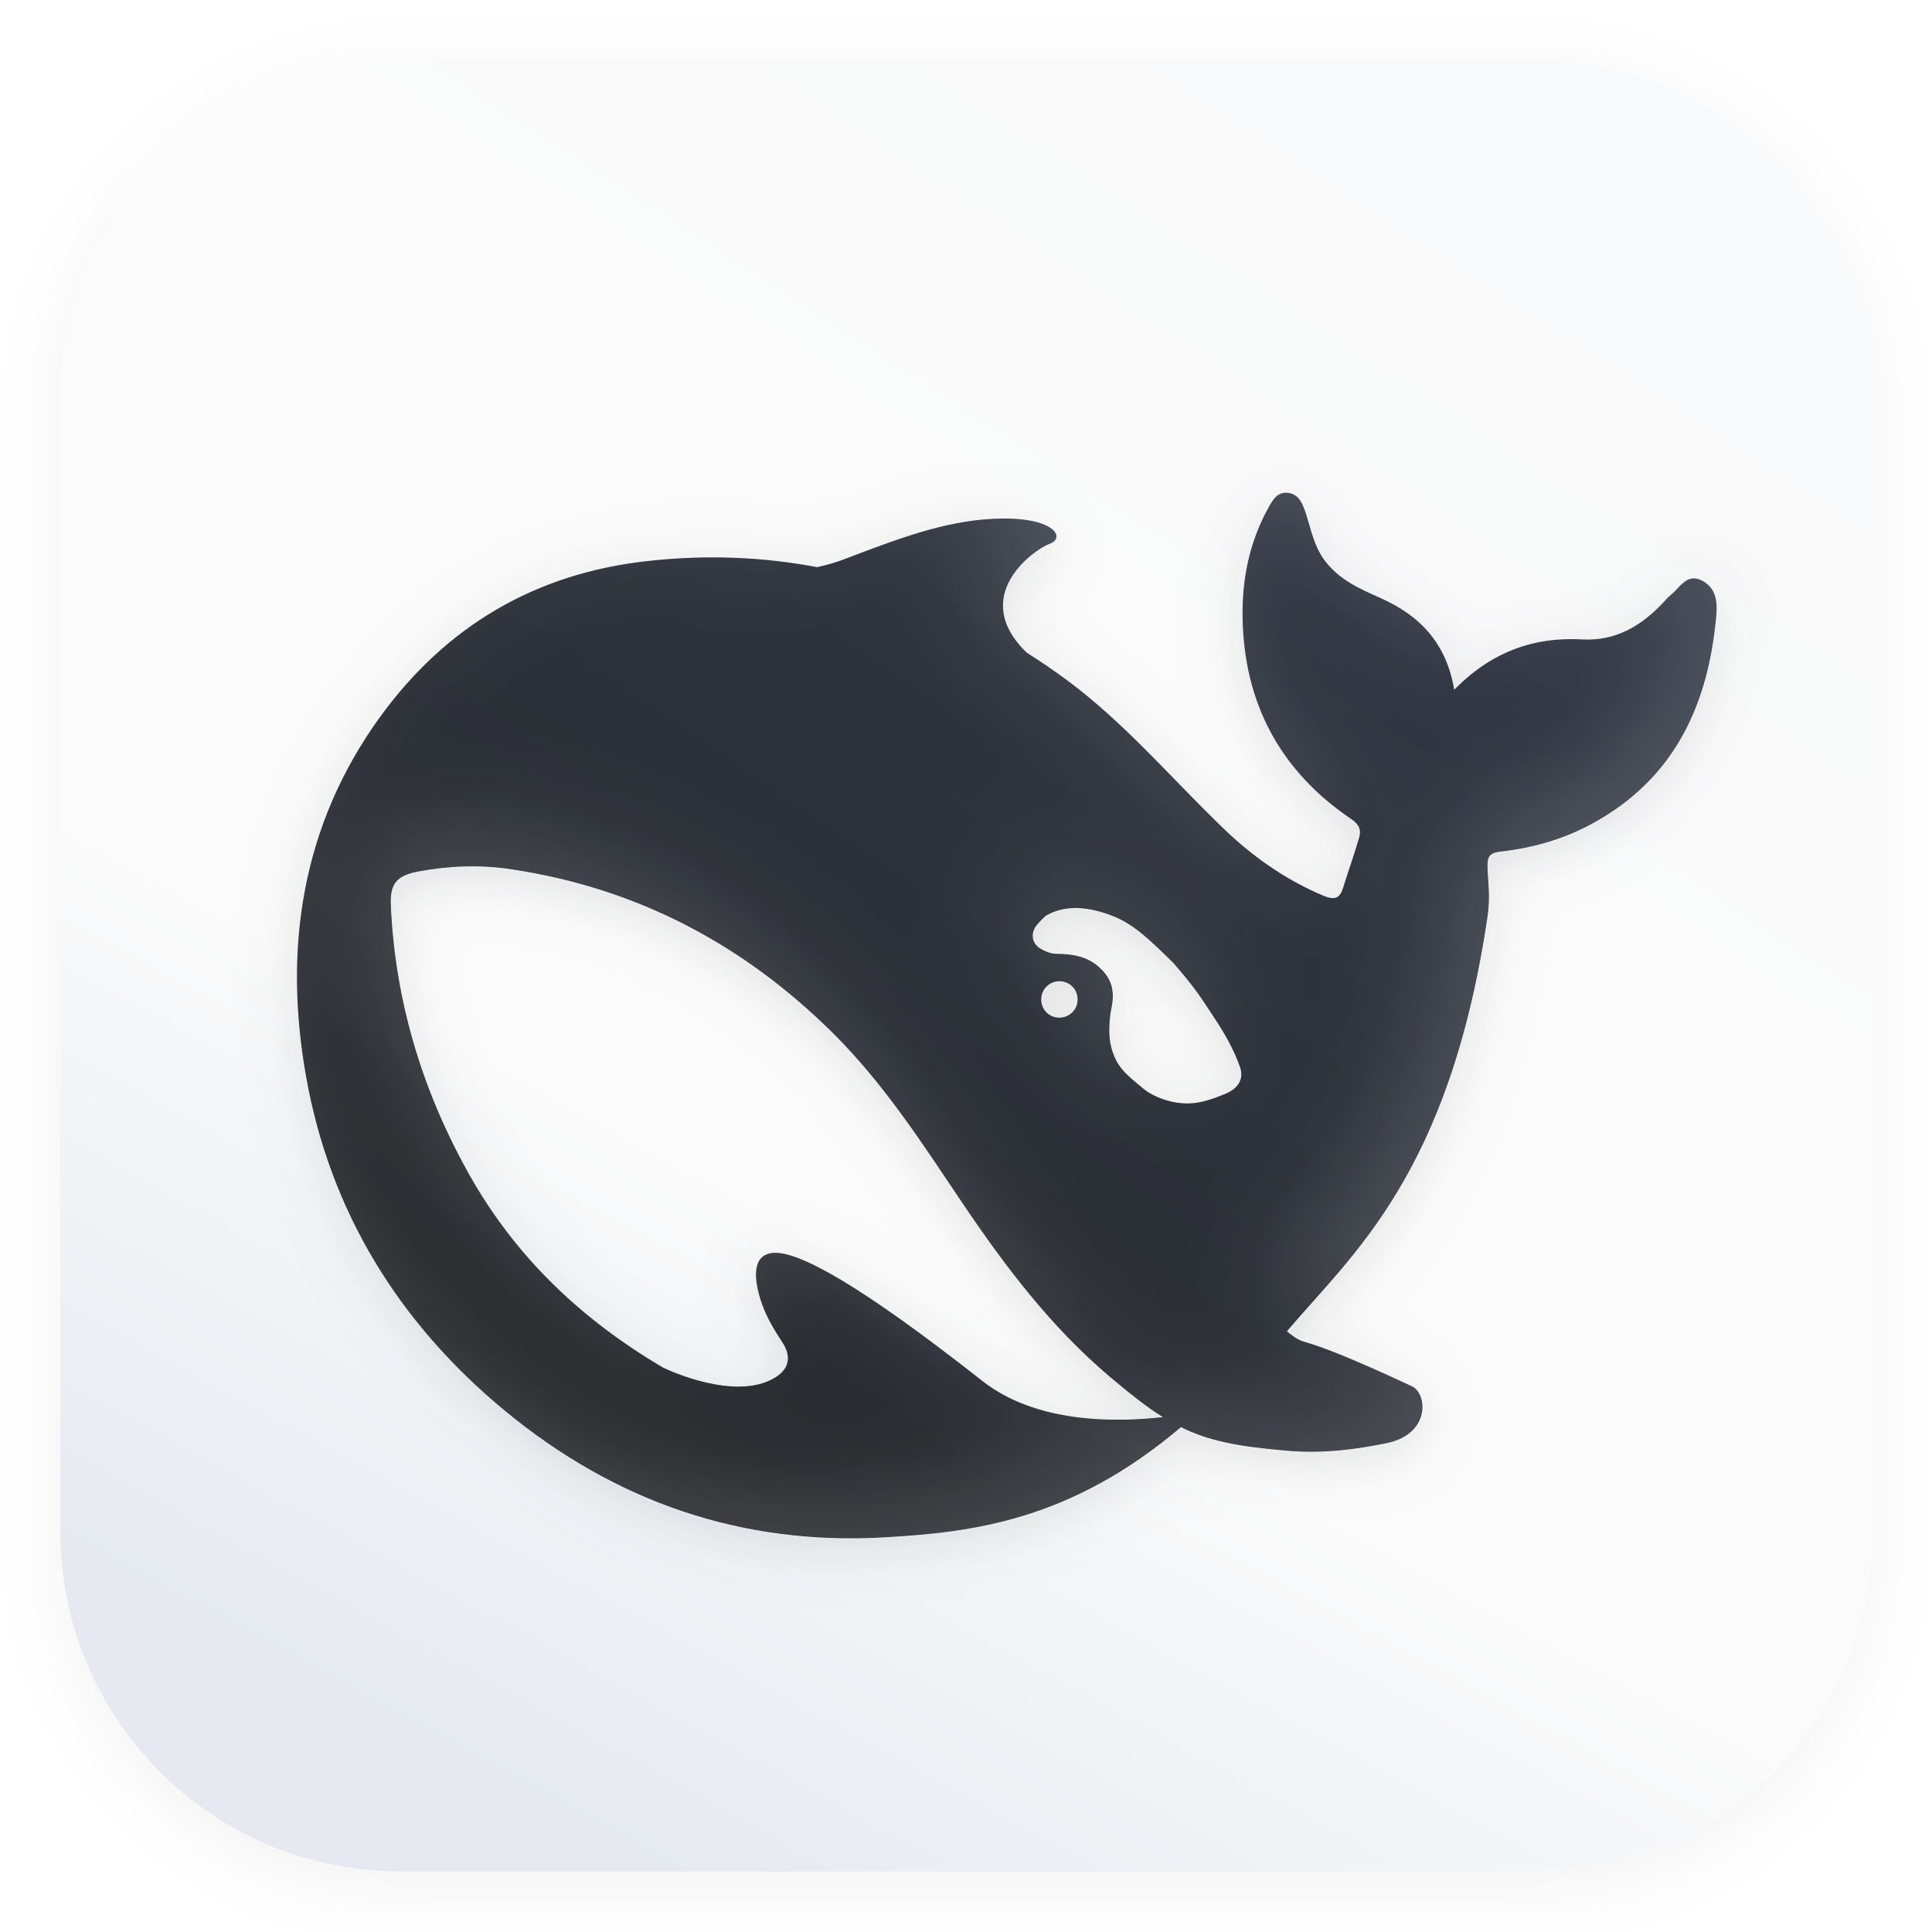
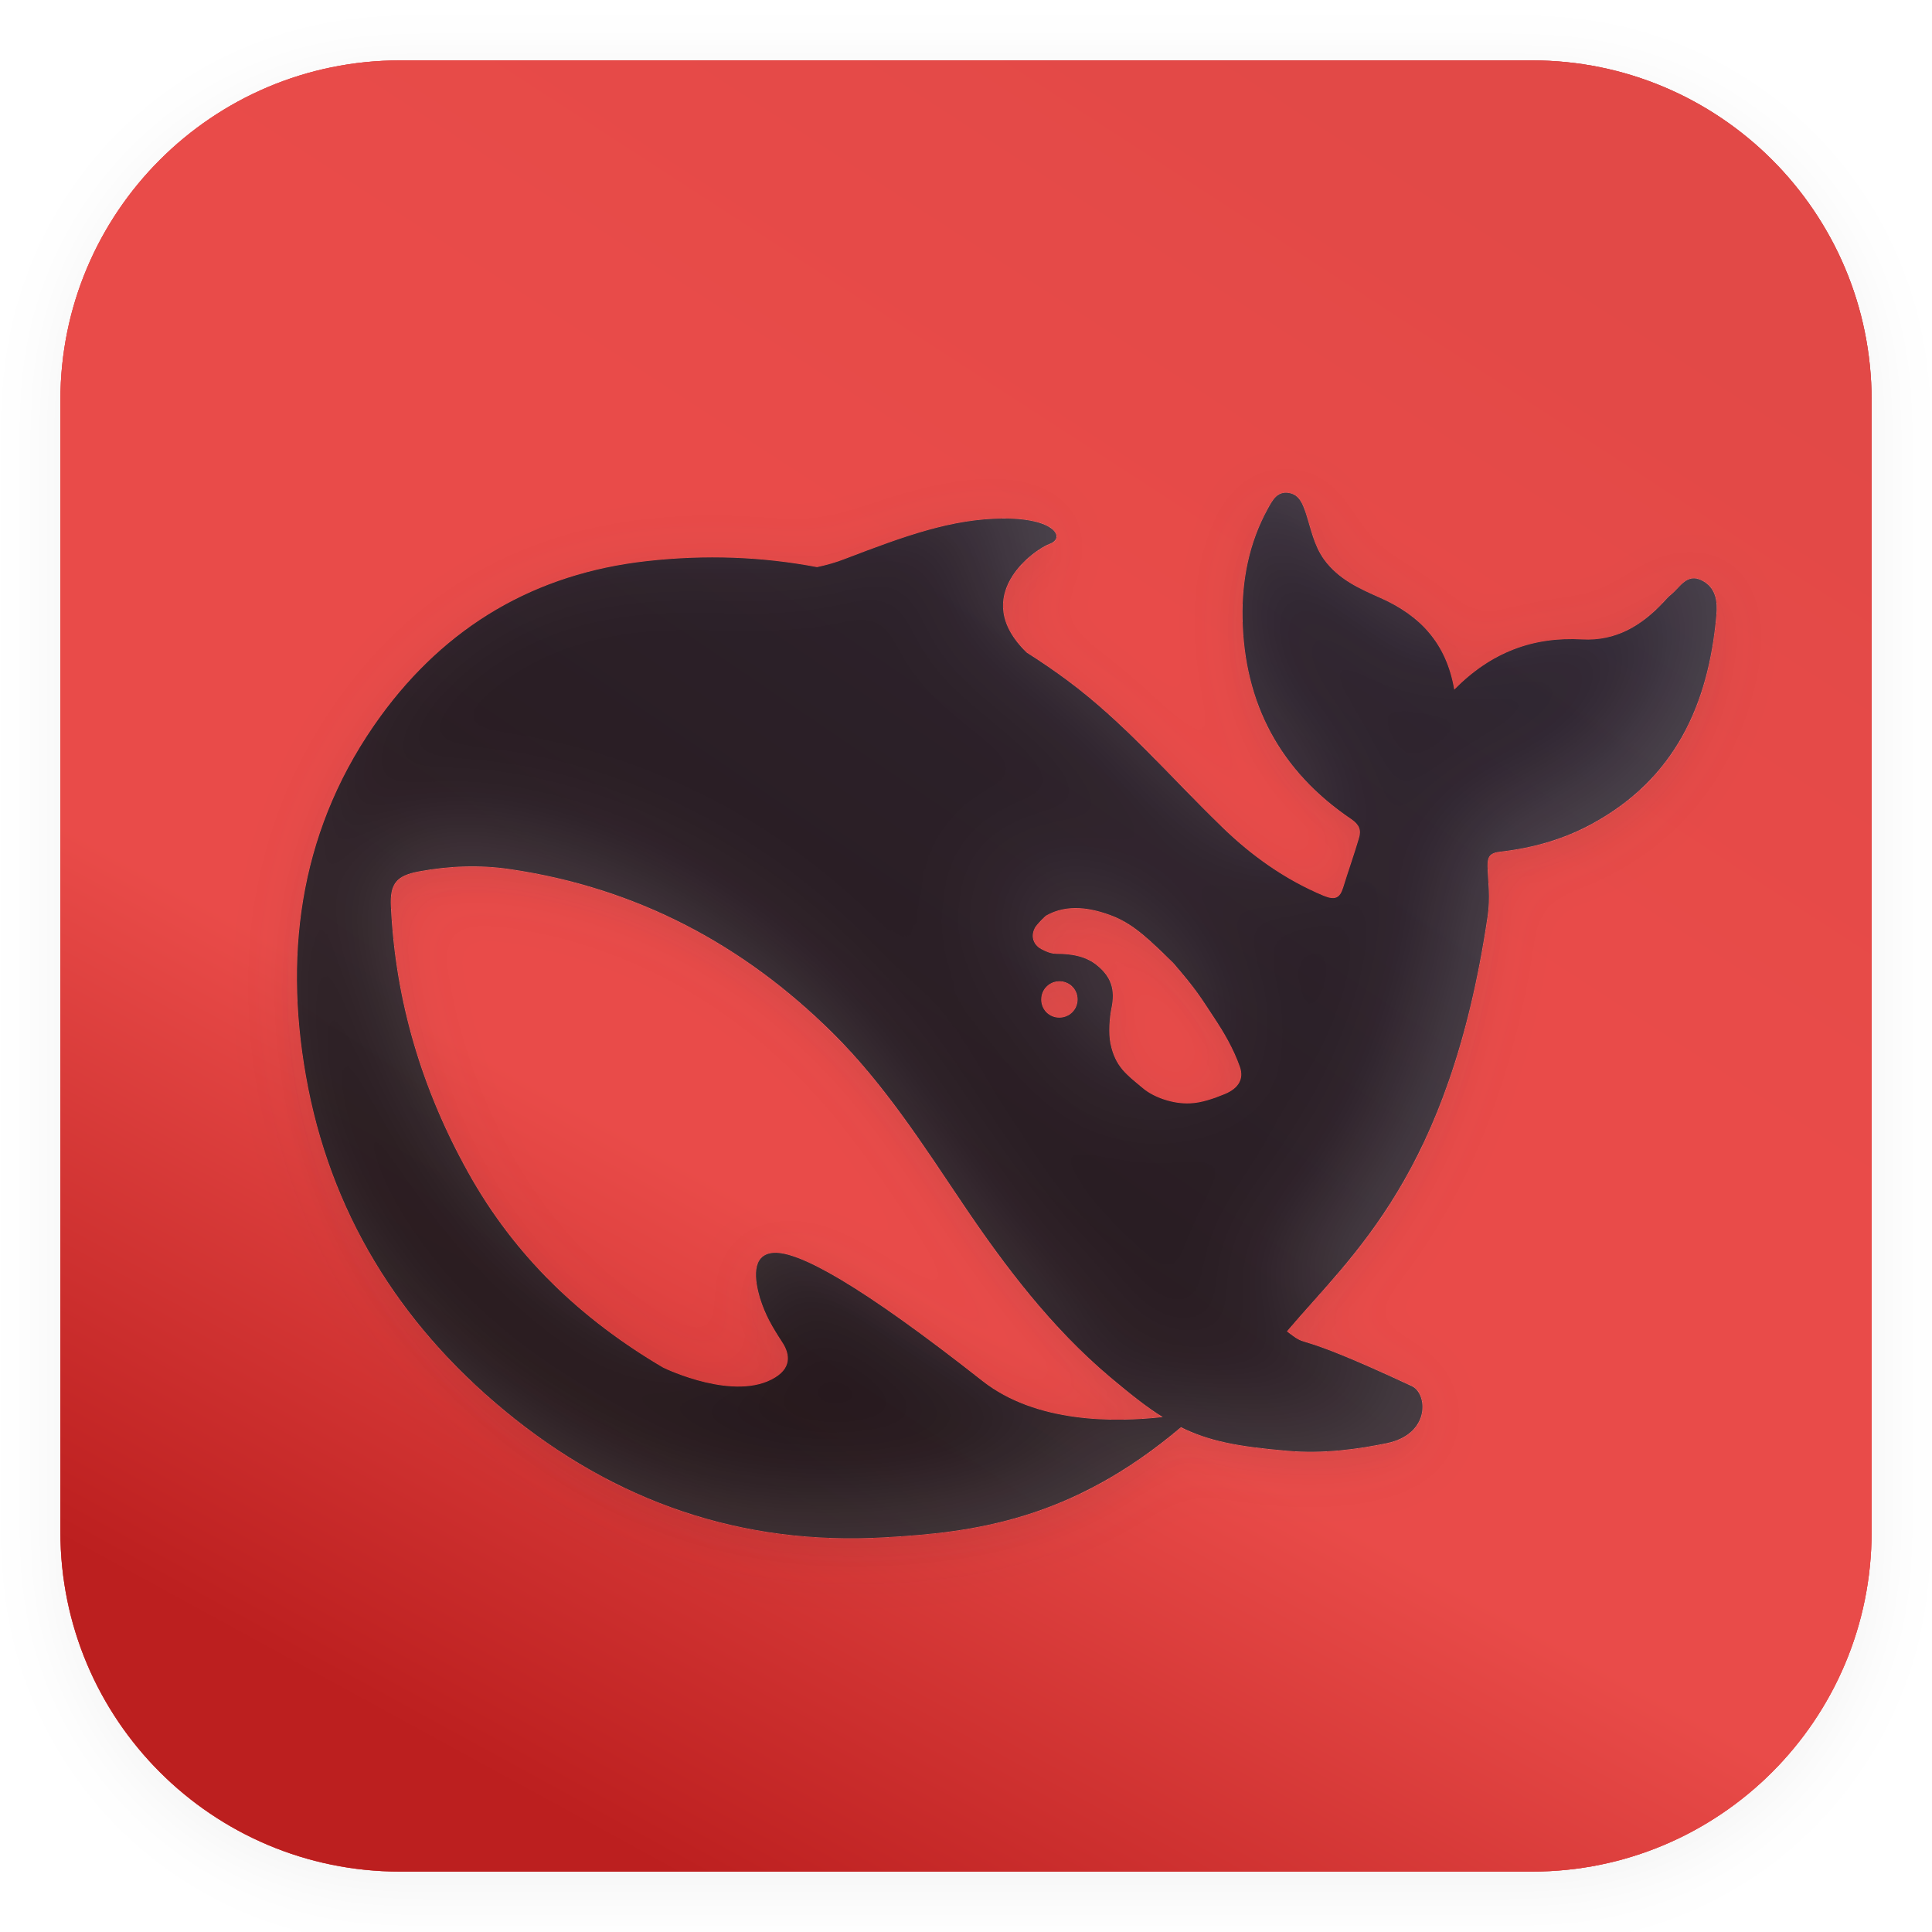
<svg xmlns="http://www.w3.org/2000/svg" width="1024" height="1024" viewBox="0 0 1024 1024" fill="none">
  <g transform="translate(32 32) scale(0.9375) translate(-40 -32)">
    <g filter="url(#filter0_d_1637_371)">
-       <rect rx="192" width="1024" height="1024" transform="translate(40 32)" fill="#FBFBFB" />
+       <rect rx="192" width="1024" height="1024" transform="translate(40 32)" fill="#C62828" />
      <rect rx="192" width="1024" height="1024" transform="translate(40 32)" fill="url(#paint0_linear_1637_371)" fill-opacity="0.4" />
      <rect rx="192" width="1024" height="1024" transform="translate(40 32)" fill="url(#paint1_linear_1637_371)" fill-opacity="0.8" />
      <g id="tray-glyph" filter="url(#filter1_ddi_1637_371)">
        <path d="M968.002 326.025C959.5 321.85 955.842 329.804 950.865 333.835C949.162 335.143 947.722 336.834 946.283 338.393C933.859 351.673 919.336 360.407 900.376 359.363C872.649 357.804 848.963 366.525 828.035 387.759C823.586 361.583 808.812 345.951 786.313 335.936C774.536 330.729 762.64 325.51 754.401 314.186C748.645 306.112 747.074 297.127 744.195 288.274C742.36 282.936 740.538 277.465 734.385 276.554C727.718 275.51 725.103 281.112 722.476 285.803C712.006 304.95 707.952 326.039 708.349 347.405C709.26 395.463 729.54 433.742 769.823 460.962C774.404 464.094 775.579 467.212 774.14 471.771C771.394 481.153 768.119 490.257 765.241 499.639C763.406 505.624 760.66 506.933 754.256 504.329C732.154 495.08 713.049 481.417 696.175 464.874C667.524 437.138 641.633 406.536 609.325 382.566C601.733 376.964 594.154 371.758 586.298 366.802C553.33 334.773 590.616 308.464 599.251 305.333C608.282 302.082 602.393 290.877 573.214 291.009C544.048 291.141 517.364 300.906 483.353 313.935C478.389 315.891 473.147 317.318 467.786 318.494C436.917 312.64 404.873 311.332 371.377 315.111C308.332 322.141 257.975 351.964 220.953 402.876C176.471 464.081 166.014 533.624 178.835 606.153C192.302 682.594 231.291 745.887 291.194 795.372C353.328 846.68 424.876 871.813 506.498 866.99C556.076 864.122 611.279 857.489 673.532 804.74C689.23 812.55 705.708 815.681 733.052 818.02C754.111 819.976 774.391 816.976 790.076 813.726C814.674 808.519 812.971 785.726 804.072 781.564C731.995 747.962 747.826 761.638 733.435 750.565C770.06 707.198 825.263 662.139 846.85 516.156C848.553 504.567 847.114 497.273 846.85 487.892C846.718 482.157 848.025 479.95 854.574 479.303C872.623 477.215 890.156 472.273 906.238 463.42C952.938 437.892 971.765 395.965 976.215 345.7C976.875 338.01 976.083 330.069 967.976 326.039L968.002 326.025ZM561.067 778.432C491.222 723.477 457.343 705.374 443.347 706.154C430.263 706.933 432.626 721.918 435.505 731.682C438.515 741.315 442.436 747.962 447.929 756.418C451.718 762.021 454.346 770.345 444.14 776.609C421.641 790.549 382.533 771.918 380.698 771.006C335.174 744.182 297.109 708.757 270.293 660.316C244.389 613.698 229.35 563.685 226.868 510.302C226.208 497.406 230.01 492.847 242.831 490.508C259.704 487.376 277.106 486.729 293.98 489.2C365.264 499.625 425.959 531.523 476.844 582.052C505.878 610.831 527.861 645.213 550.491 678.815C574.561 714.492 600.452 748.49 633.42 776.358C645.066 786.122 654.348 793.548 663.247 799.019C636.431 802.018 591.698 802.666 561.08 778.445L561.067 778.432ZM594.55 562.905C594.55 557.171 599.132 552.625 604.888 552.625C606.195 552.625 607.371 552.876 608.414 553.273C609.853 553.801 611.16 554.581 612.203 555.744C614.038 557.567 615.081 560.17 615.081 562.905C615.081 568.64 610.5 573.185 604.743 573.185C598.987 573.185 594.537 568.627 594.537 562.905H594.55ZM698.539 616.301C691.871 619.037 685.19 621.375 678.787 621.64C668.845 622.155 657.992 618.125 652.103 613.17C642.953 605.479 636.404 601.185 633.658 587.773C632.483 582.039 633.13 573.185 634.186 568.111C636.536 557.171 633.922 550.141 626.212 543.759C619.927 538.553 611.952 537.112 603.185 537.112C599.911 537.112 596.914 535.685 594.682 534.509C591.025 532.686 588.015 528.127 590.893 522.525C591.804 520.701 596.254 516.275 597.297 515.495C609.206 508.716 622.937 510.936 635.625 516.01C647.403 520.833 656.288 529.686 669.109 542.186C682.193 557.289 684.543 561.465 692.003 572.789C697.892 581.642 703.252 590.759 706.909 601.185C709.128 607.699 706.249 613.038 698.539 616.288V616.301Z" fill="url(#paint2_linear_1637_371)" fill-opacity="0.9" />
      </g>
    </g>
  </g>
  <defs>
    <filter id="filter0_d_1637_371" x="-8" y="-16" width="1120" height="1120" filterUnits="userSpaceOnUse" color-interpolation-filters="sRGB">
      <feFlood flood-opacity="0" result="BackgroundImageFix" />
      <feColorMatrix in="SourceAlpha" type="matrix" values="0 0 0 0 0 0 0 0 0 0 0 0 0 0 0 0 0 0 127 0" result="hardAlpha" />
      <feOffset dy="8" />
      <feGaussianBlur stdDeviation="20" />
      <feComposite in2="hardAlpha" operator="out" />
      <feColorMatrix type="matrix" values="0 0 0 0 0 0 0 0 0 0 0 0 0 0 0 0 0 0 0.05 0" />
      <feBlend mode="normal" in2="BackgroundImageFix" result="effect1_dropShadow_1637_371" />
      <feBlend mode="normal" in="BackgroundImageFix" in2="effect1_dropShadow_1637_371" result="BackgroundImageFix" />
      <feBlend mode="normal" in="SourceGraphic" in2="BackgroundImageFix" result="shape" />
    </filter>
    <filter id="filter1_ddi_1637_371" x="133.744" y="240.427" width="882.652" height="671.147" filterUnits="userSpaceOnUse" color-interpolation-filters="sRGB">
      <feFlood flood-opacity="0" result="BackgroundImageFix" />
      <feColorMatrix in="SourceAlpha" type="matrix" values="0 0 0 0 0 0 0 0 0 0 0 0 0 0 0 0 0 0 127 0" result="hardAlpha" />
      <feOffset dy="4" />
      <feGaussianBlur stdDeviation="20" />
      <feComposite in2="hardAlpha" operator="out" />
      <feColorMatrix type="matrix" values="0 0 0 0 0.176 0 0 0 0 0.192 0 0 0 0 0.231 0 0 0 0.08 0" />
      <feBlend mode="normal" in2="BackgroundImageFix" result="effect1_dropShadow_1637_371" />
      <feColorMatrix in="SourceAlpha" type="matrix" values="0 0 0 0 0 0 0 0 0 0 0 0 0 0 0 0 0 0 127 0" result="hardAlpha" />
      <feOffset dy="8" />
      <feGaussianBlur stdDeviation="8" />
      <feComposite in2="hardAlpha" operator="out" />
      <feColorMatrix type="matrix" values="0 0 0 0 0.173 0 0 0 0 0.188 0 0 0 0 0.224 0 0 0 0.04 0" />
      <feBlend mode="normal" in2="effect1_dropShadow_1637_371" result="effect2_dropShadow_1637_371" />
      <feBlend mode="normal" in="SourceGraphic" in2="BackgroundImageFix" result="shape" />
      <feColorMatrix in="SourceAlpha" type="matrix" values="0 0 0 0 0 0 0 0 0 0 0 0 0 0 0 0 0 0 127 0" result="hardAlpha" />
      <feOffset dx="-16" dy="-20" />
      <feGaussianBlur stdDeviation="30" />
      <feComposite in2="hardAlpha" operator="arithmetic" k2="-1" k3="1" />
      <feColorMatrix type="matrix" values="0 0 0 0 1 0 0 0 0 1 0 0 0 0 1 0 0 0 0.15 0" />
      <feBlend mode="normal" in2="shape" result="effect3_innerShadow_1637_371" />
      <feBlend mode="normal" in="effect3_innerShadow_1637_371" in2="effect2_dropShadow_1637_371" result="effect3_innerShadow_1637_371" />
    </filter>
    <linearGradient id="paint0_linear_1637_371" x1="973.58" y1="1.59609e-05" x2="378.123" y2="917.86" gradientUnits="userSpaceOnUse">
-       <stop offset="0.142" stop-color="#D4DBE9" />
-       <stop offset="0.486" stop-color="#FBFBFB" />
+       <stop offset="0.142" stop-color="#8E1B1B" />
+       <stop offset="0.486" stop-color="#E53935" />
    </linearGradient>
    <linearGradient id="paint1_linear_1637_371" x1="603.371" y1="445.063" x2="239.356" y2="1111.41" gradientUnits="userSpaceOnUse">
-       <stop offset="0.363" stop-color="#FBFBFB" />
-       <stop offset="0.83" stop-color="#E1E6EE" />
+       <stop offset="0.363" stop-color="#EF5350" />
+       <stop offset="0.83" stop-color="#B71C1C" />
    </linearGradient>
    <linearGradient id="paint2_linear_1637_371" x1="849.855" y1="39.085" x2="331.636" y2="802.645" gradientUnits="userSpaceOnUse">
      <stop offset="0.086" stop-color="#1C2434" />
      <stop offset="1" stop-color="#0F1115" />
    </linearGradient>
  </defs>
</svg>
